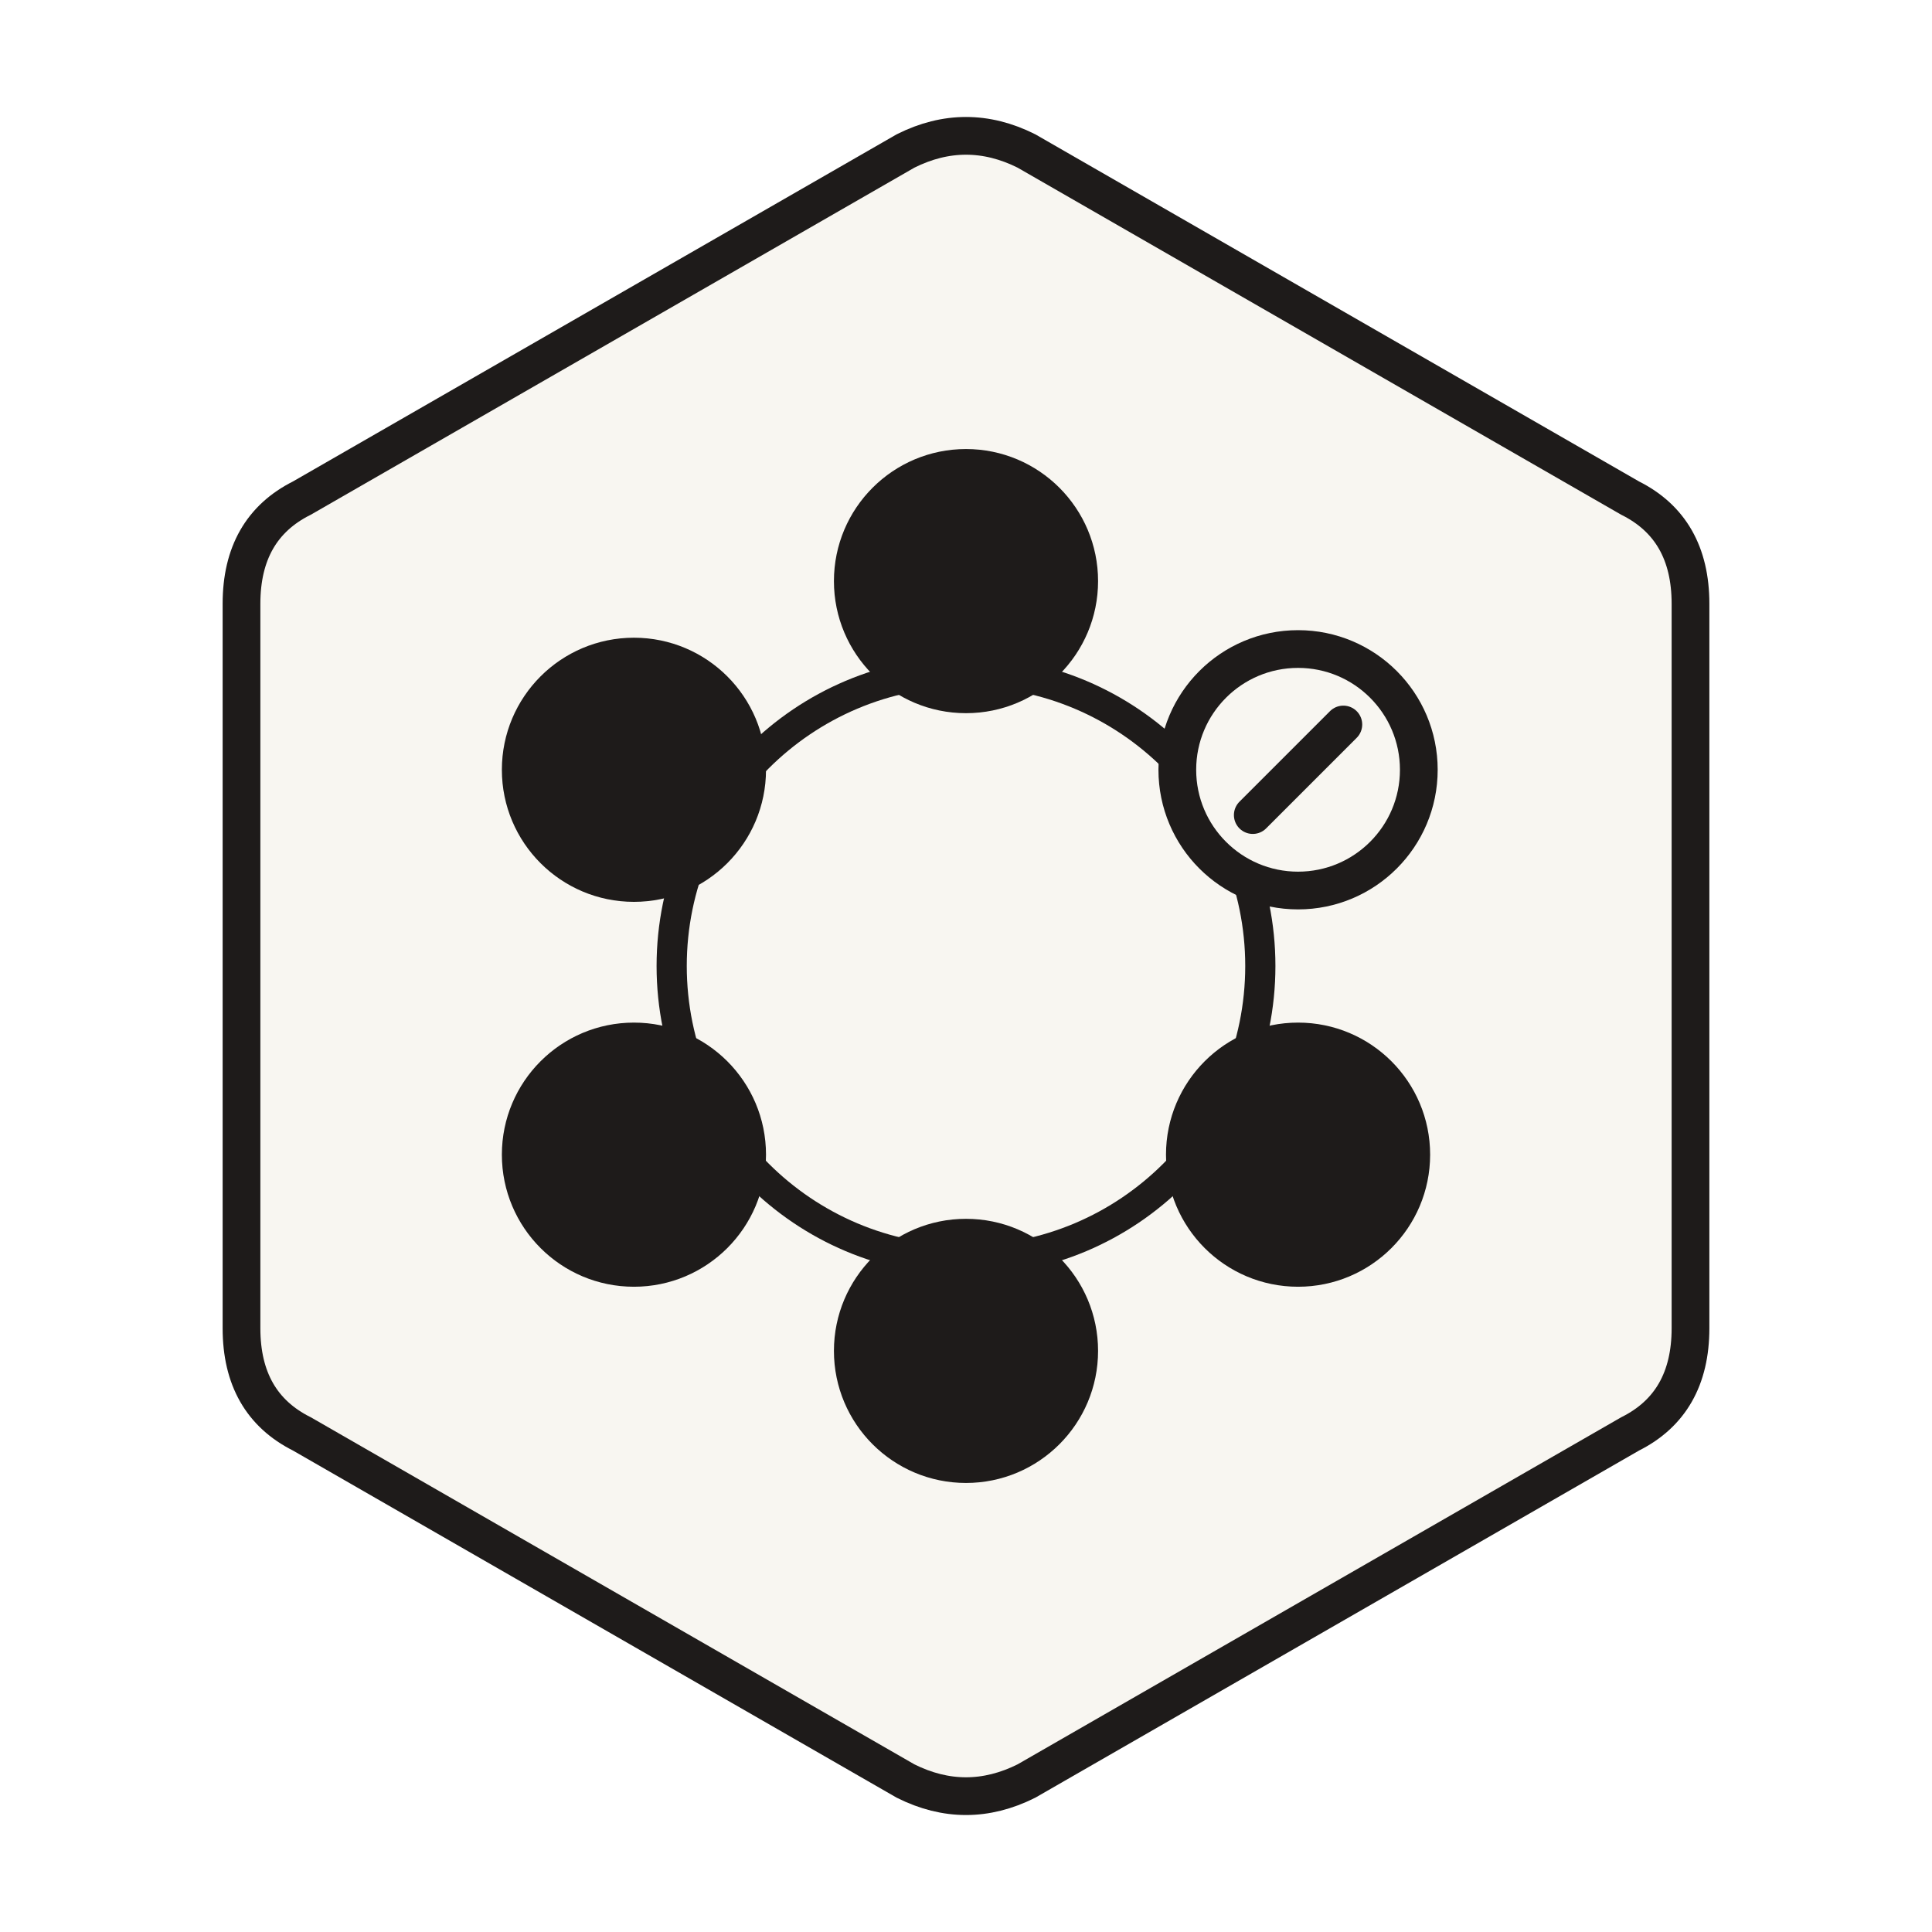
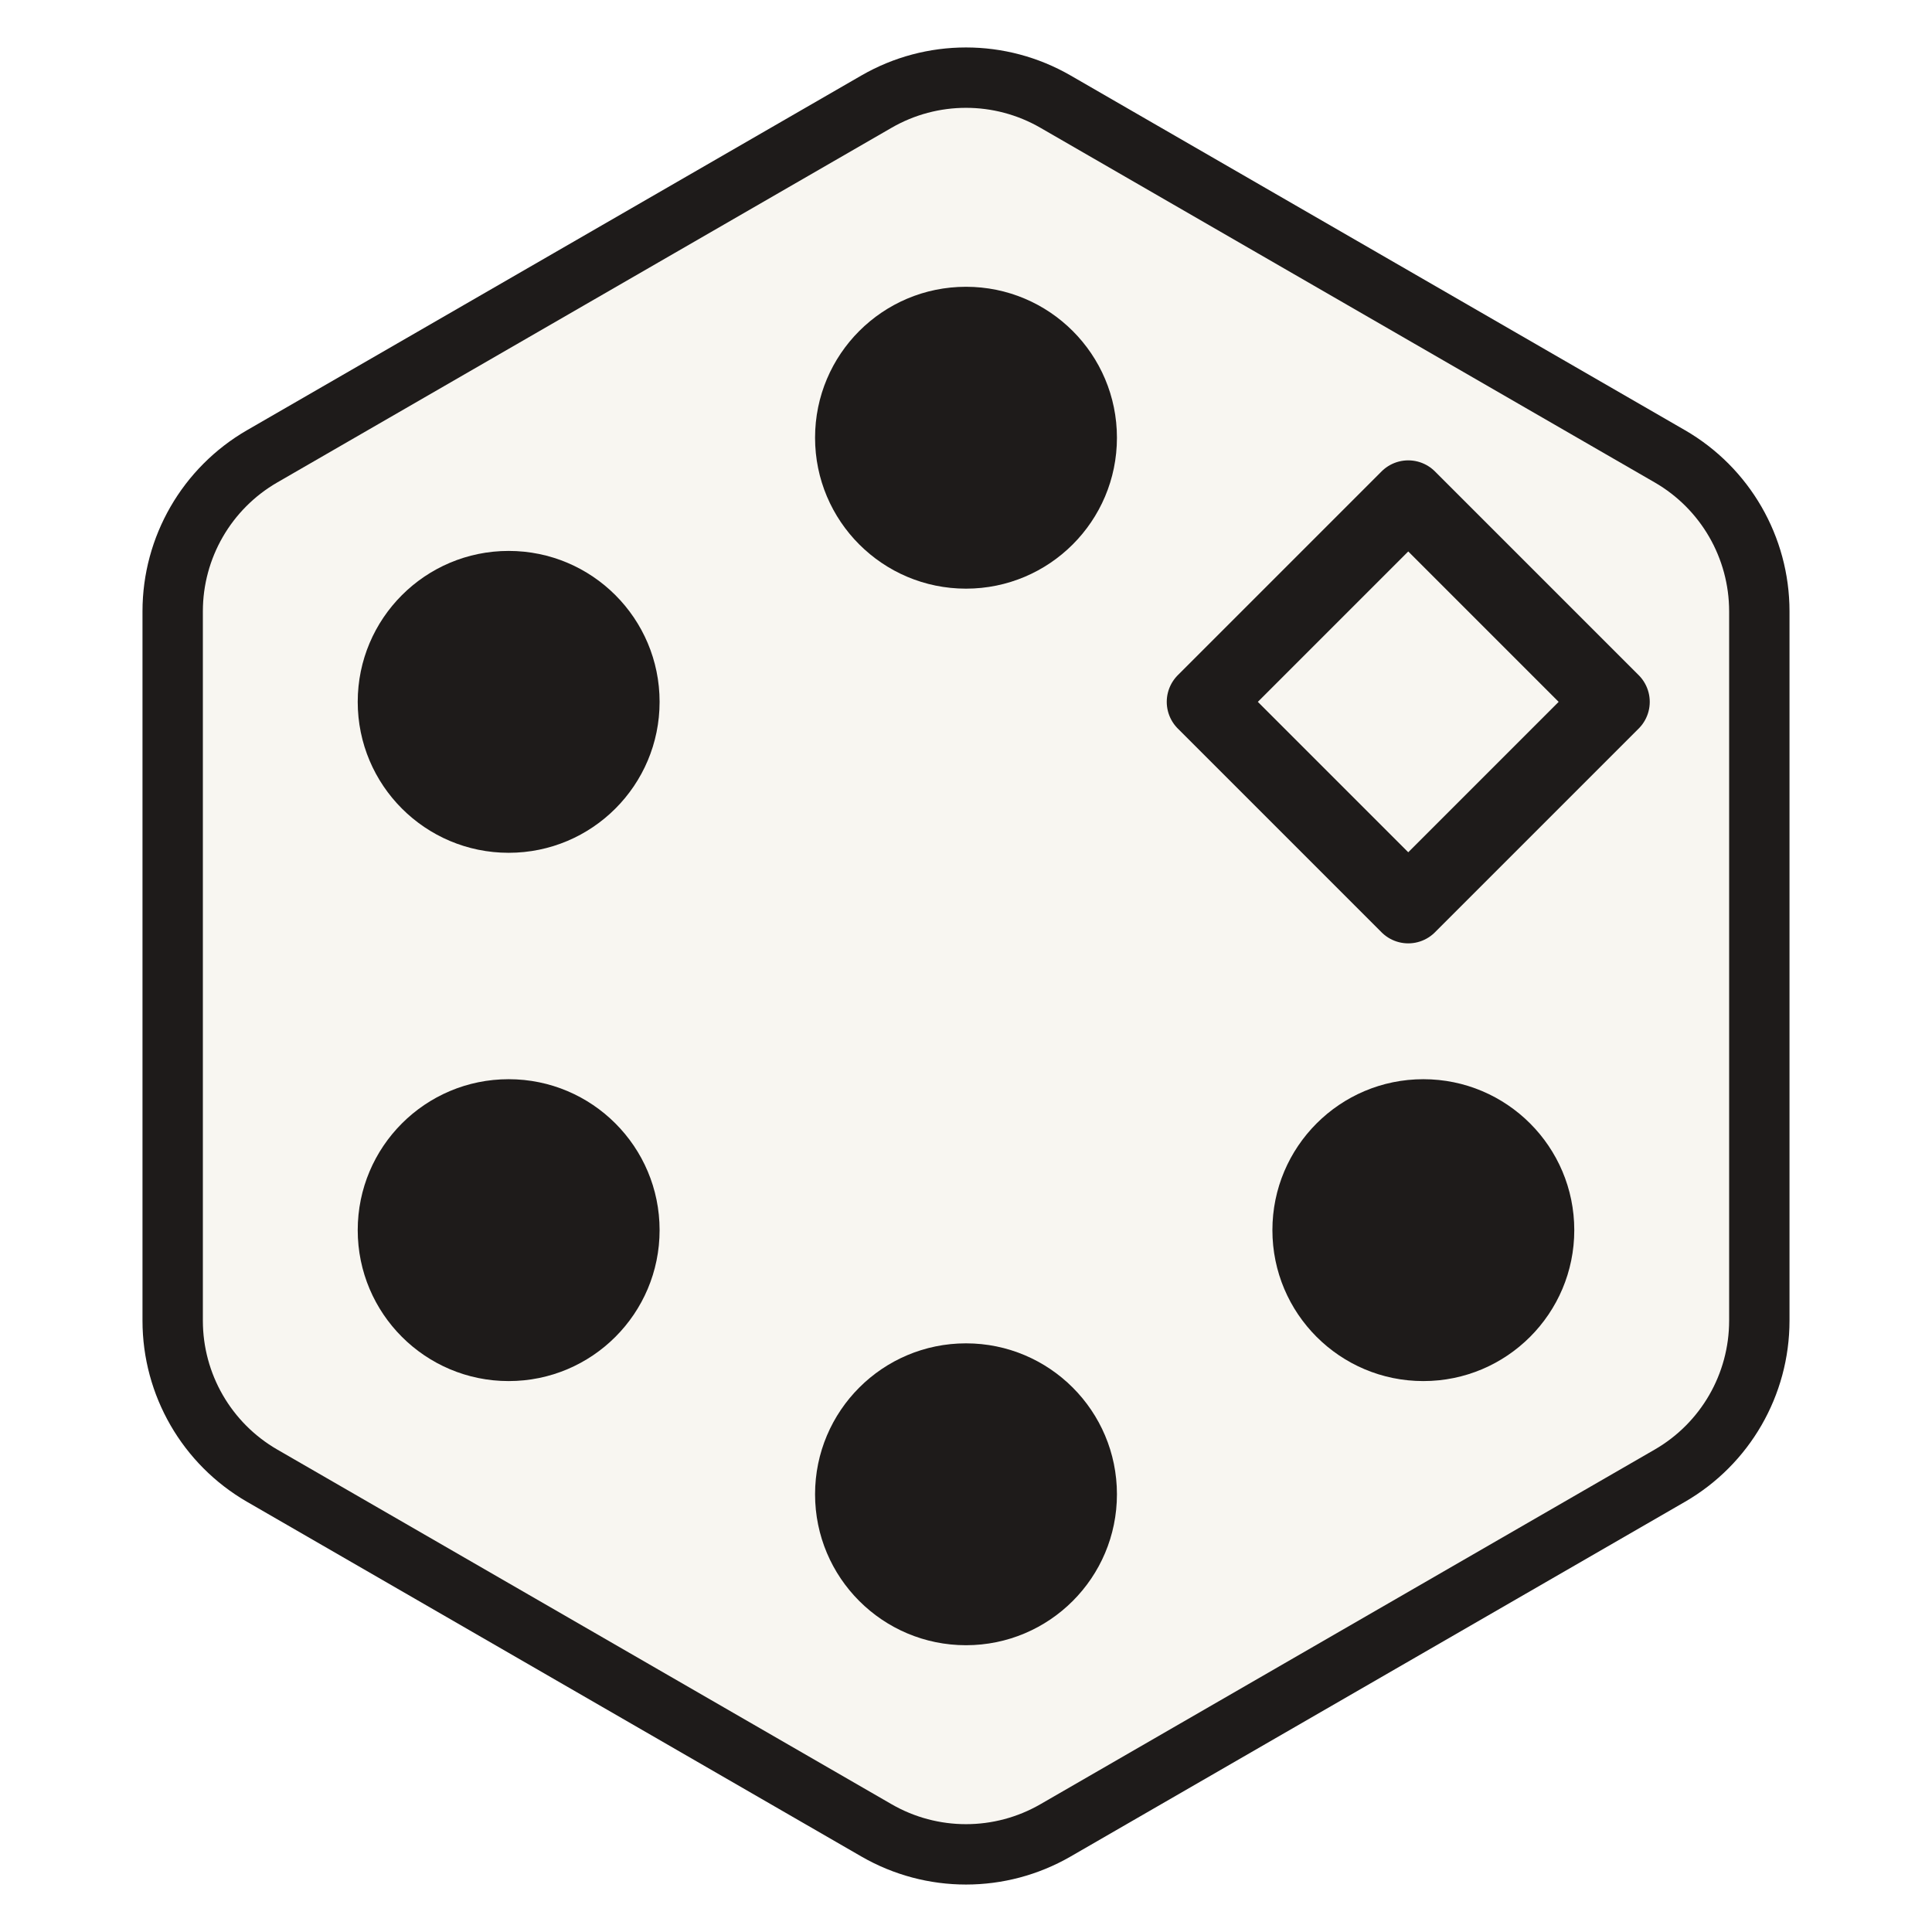
- <svg xmlns="http://www.w3.org/2000/svg" width="256" height="256" viewBox="0 0 256 256" role="img" aria-labelledby="title desc">
-   <path d="M136 20L216 66Q224 70 224 80V176Q224 186 216 190L136 236Q128 240 120 236L40 190Q32 186 32 176V80Q32 70 40 66L120 20Q128 16 136 20Z" fill="#F8F6F1" stroke="#1E1B1A" stroke-width="5" />
-   <g stroke="#1E1B1A" stroke-width="5" stroke-linejoin="round" stroke-linecap="round">
-     <circle cx="128" cy="128" r="39" fill="#F8F6F1" stroke="#1E1B1A" stroke-width="4" />
-     <circle cx="128" cy="77" r="16" fill="#1E1B1A" stroke="#1E1B1A" stroke-width="3" />
-     <circle cx="172" cy="102" r="16" fill="#F8F6F1" stroke="#1E1B1A" stroke-width="5" />
-     <path d="M166 108L178 96" fill="none" stroke="#1E1B1A" stroke-width="5" />
-     <circle cx="172" cy="153" r="16" fill="#1E1B1A" stroke="#1E1B1A" stroke-width="3" />
-     <circle cx="128" cy="179" r="16" fill="#1E1B1A" stroke="#1E1B1A" stroke-width="3" />
-     <circle cx="84" cy="153" r="16" fill="#1E1B1A" stroke="#1E1B1A" stroke-width="3" />
-     <circle cx="84" cy="102" r="16" fill="#1E1B1A" stroke="#1E1B1A" stroke-width="3" />
+ <svg xmlns="http://www.w3.org/2000/svg" width="256" height="256" viewBox="0 0 256 256" role="img" aria-labelledby="imposter-title imposter-desc">
+   <path id="imposter-paper" d="M180.56 36.964L221.259 60.462A23.72 23.72 0 0 1 233.119 81.004L233.119 174.996A23.72 23.72 0 0 1 221.259 195.538L139.86 242.534A23.72 23.72 0 0 1 116.14 242.534L34.741 195.538A23.72 23.72 0 0 1 22.881 174.996L22.881 81.004A23.72 23.72 0 0 1 34.741 60.462L116.14 13.466A23.72 23.72 0 0 1 139.86 13.466Z" fill="#F8F6F1" />
+   <g id="imposter-motif">
+     <path d="M148 58C148 69.046 139.046 78 128 78C116.954 78 108 69.046 108 58C108 46.954 116.954 38 128 38C139.046 38 148 46.954 148 58Z" fill="#1E1B1A" />
+     <path d="M87.4 93C87.4 104.046 78.446 113 67.4 113C56.354 113 47.4 104.046 47.4 93C47.4 81.954 56.354 73 67.4 73C78.446 73 87.4 81.954 87.4 93Z" fill="#1E1B1A" />
+     <path d="M87.4 163C87.4 174.046 78.446 183 67.4 183C56.354 183 47.4 174.046 47.4 163C47.4 151.954 56.354 143 67.4 143C78.446 143 87.4 151.954 87.4 163Z" fill="#1E1B1A" />
+     <path d="M148 198C148 209.046 139.046 218 128 218C116.954 218 108 209.046 108 198C108 186.954 116.954 178 128 178C139.046 178 148 186.954 148 198Z" fill="#1E1B1A" />
+     <path d="M208.6 163C208.6 174.046 199.646 183 188.6 183C177.554 183 168.6 174.046 168.6 163C168.6 151.954 177.554 143 188.6 143C199.646 143 208.6 151.954 208.6 163Z" fill="#1E1B1A" />
+     <path d="M186.6 66L213.6 93L186.6 120L159.6 93Z" fill="#F8F6F1" />
+     <path d="M186.6 66L213.6 93L186.6 120L159.6 93Z" fill="none" stroke="#1E1B1A" stroke-width="10" stroke-linejoin="round" />
  </g>
+   <path id="imposter-frame" d="M182.56 33.5L223.259 56.998A27.72 27.72 0 0 1 237.119 81.004L237.119 174.996A27.72 27.72 0 0 1 223.259 199.002L141.86 245.998A27.72 27.72 0 0 1 114.14 245.998L32.741 199.002A27.72 27.72 0 0 1 18.881 174.996L18.881 81.004A27.72 27.72 0 0 1 32.741 56.998L114.14 10.002A27.72 27.72 0 0 1 141.86 10.002ZM178.56 40.428L219.259 63.926A19.72 19.72 0 0 1 229.119 81.004L229.119 174.996A19.72 19.72 0 0 1 219.259 192.074L137.86 239.07A19.72 19.72 0 0 1 118.14 239.07L36.741 192.074A19.72 19.72 0 0 1 26.881 174.996L26.881 81.004A19.72 19.72 0 0 1 36.741 63.926L118.14 16.93A19.72 19.72 0 0 1 137.86 16.93Z" fill="#1E1B1A" fill-rule="evenodd" />
</svg>
